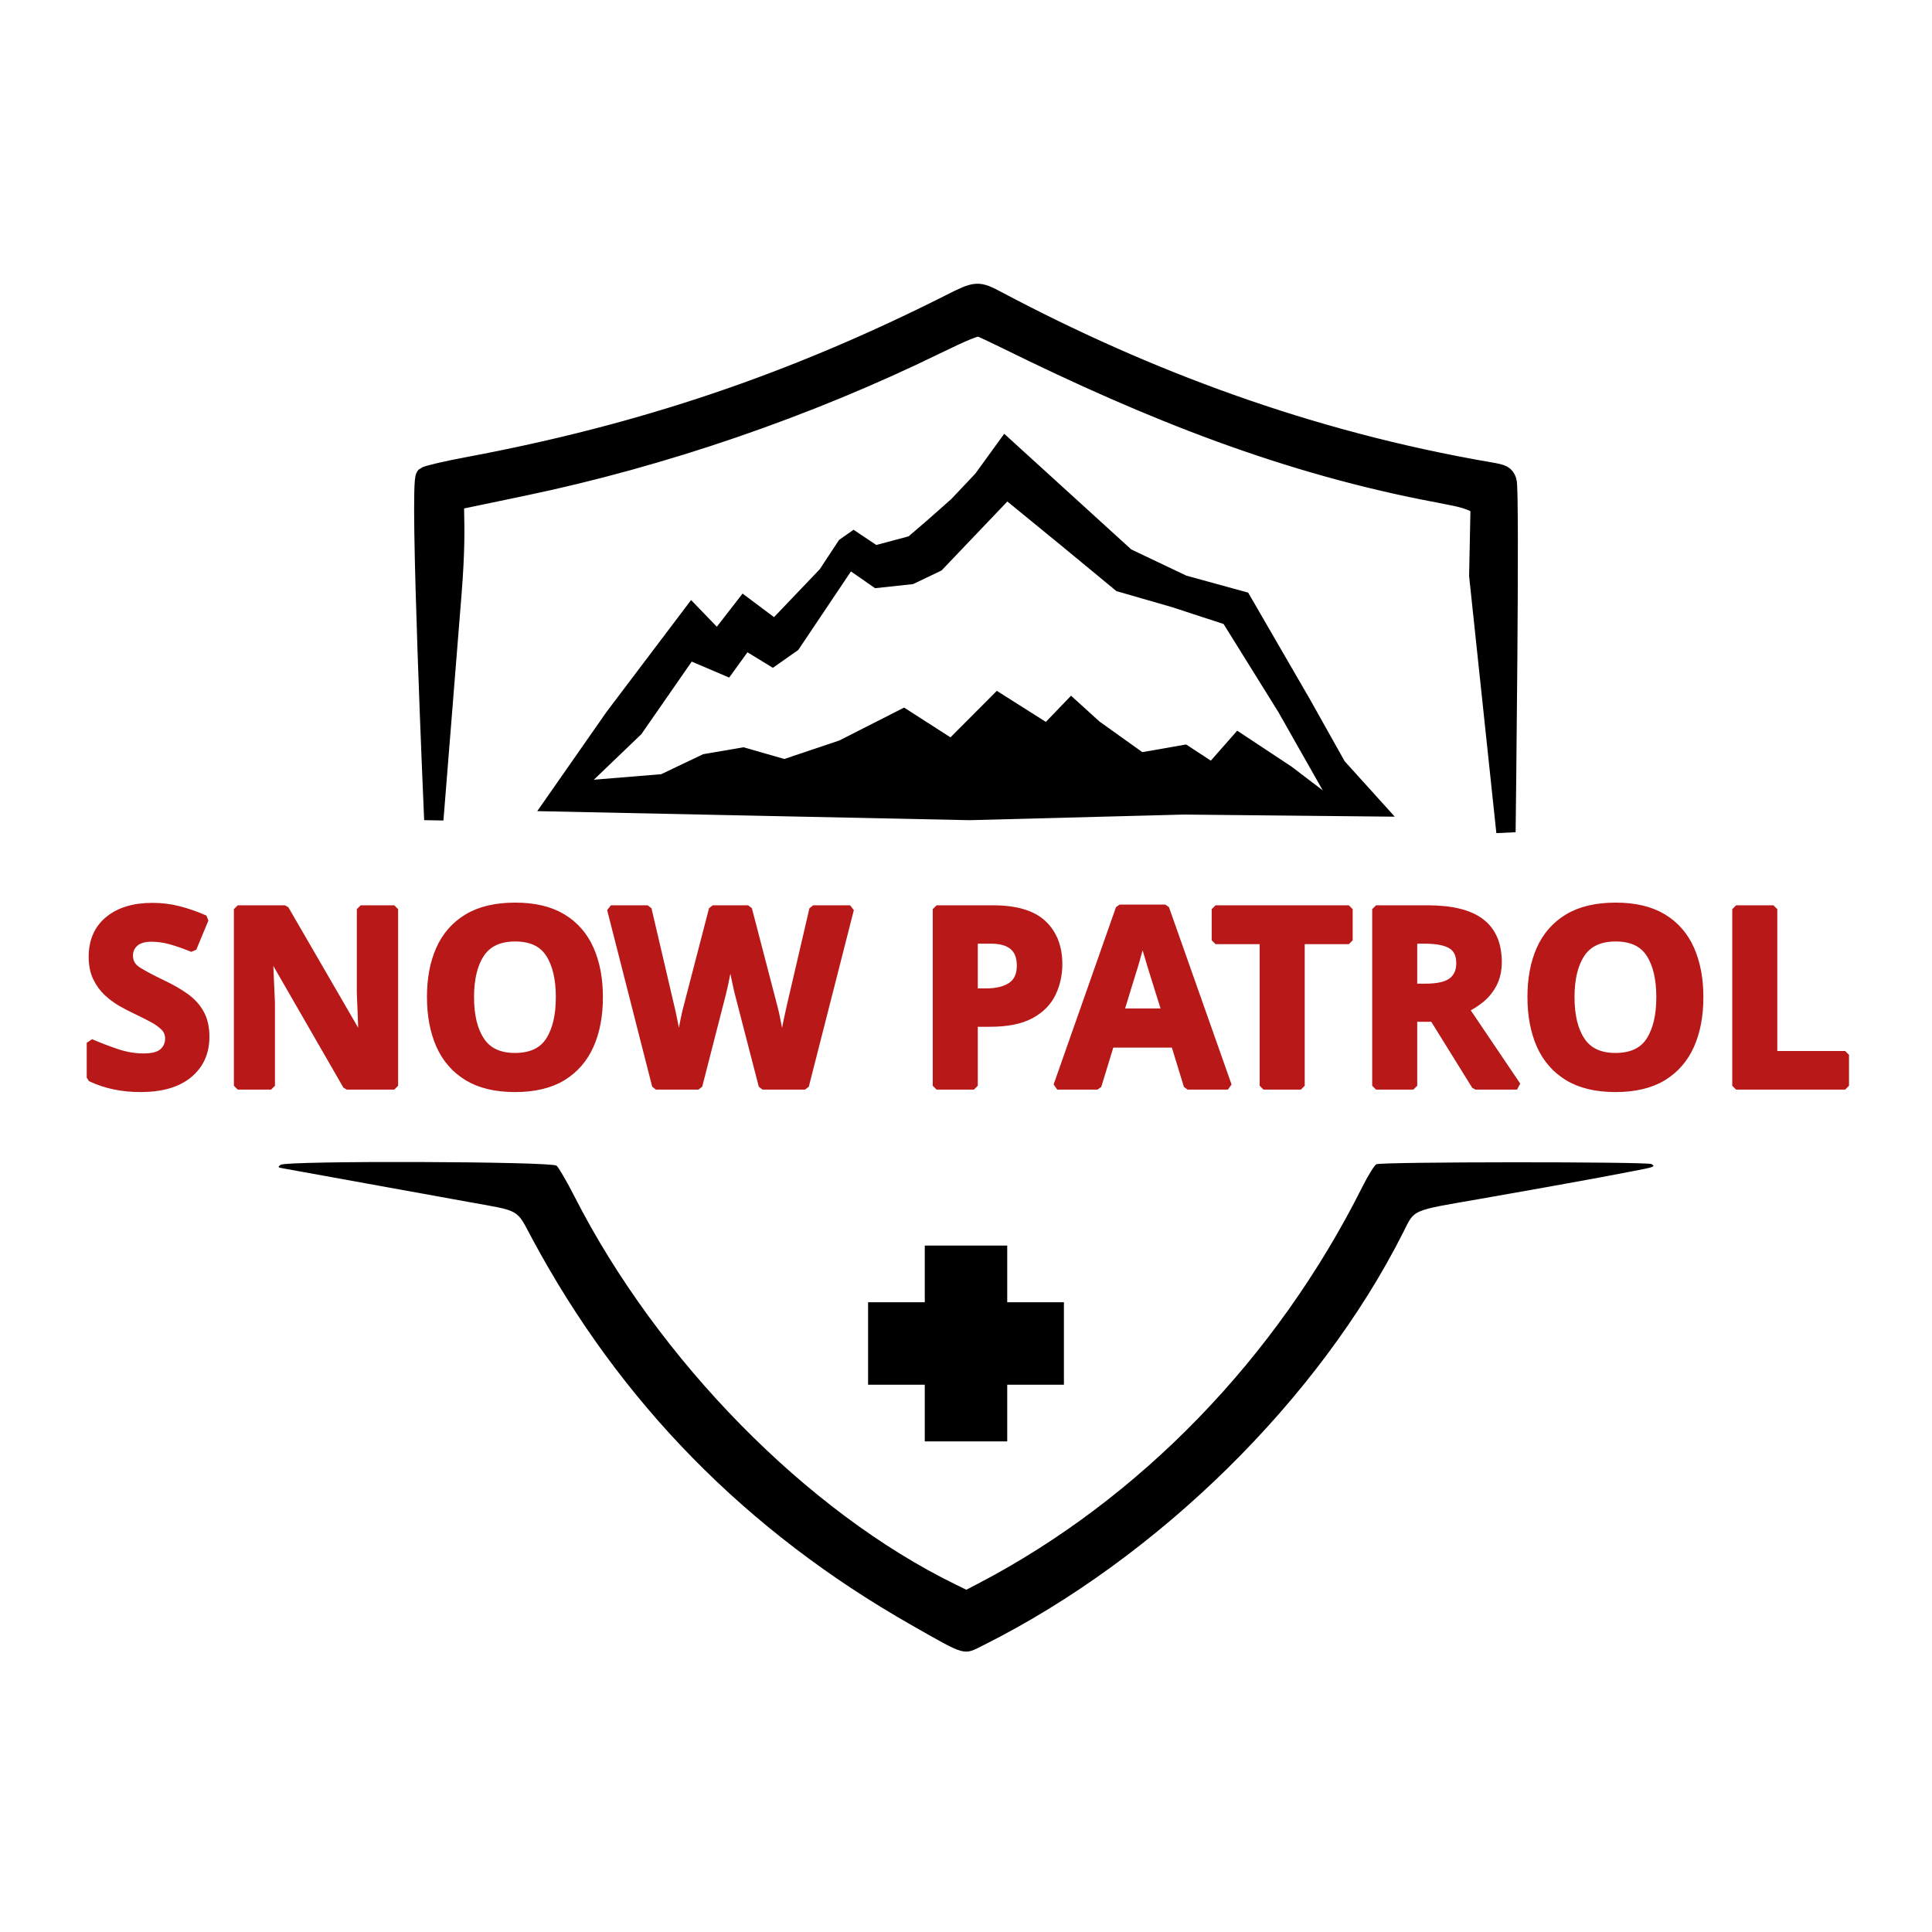
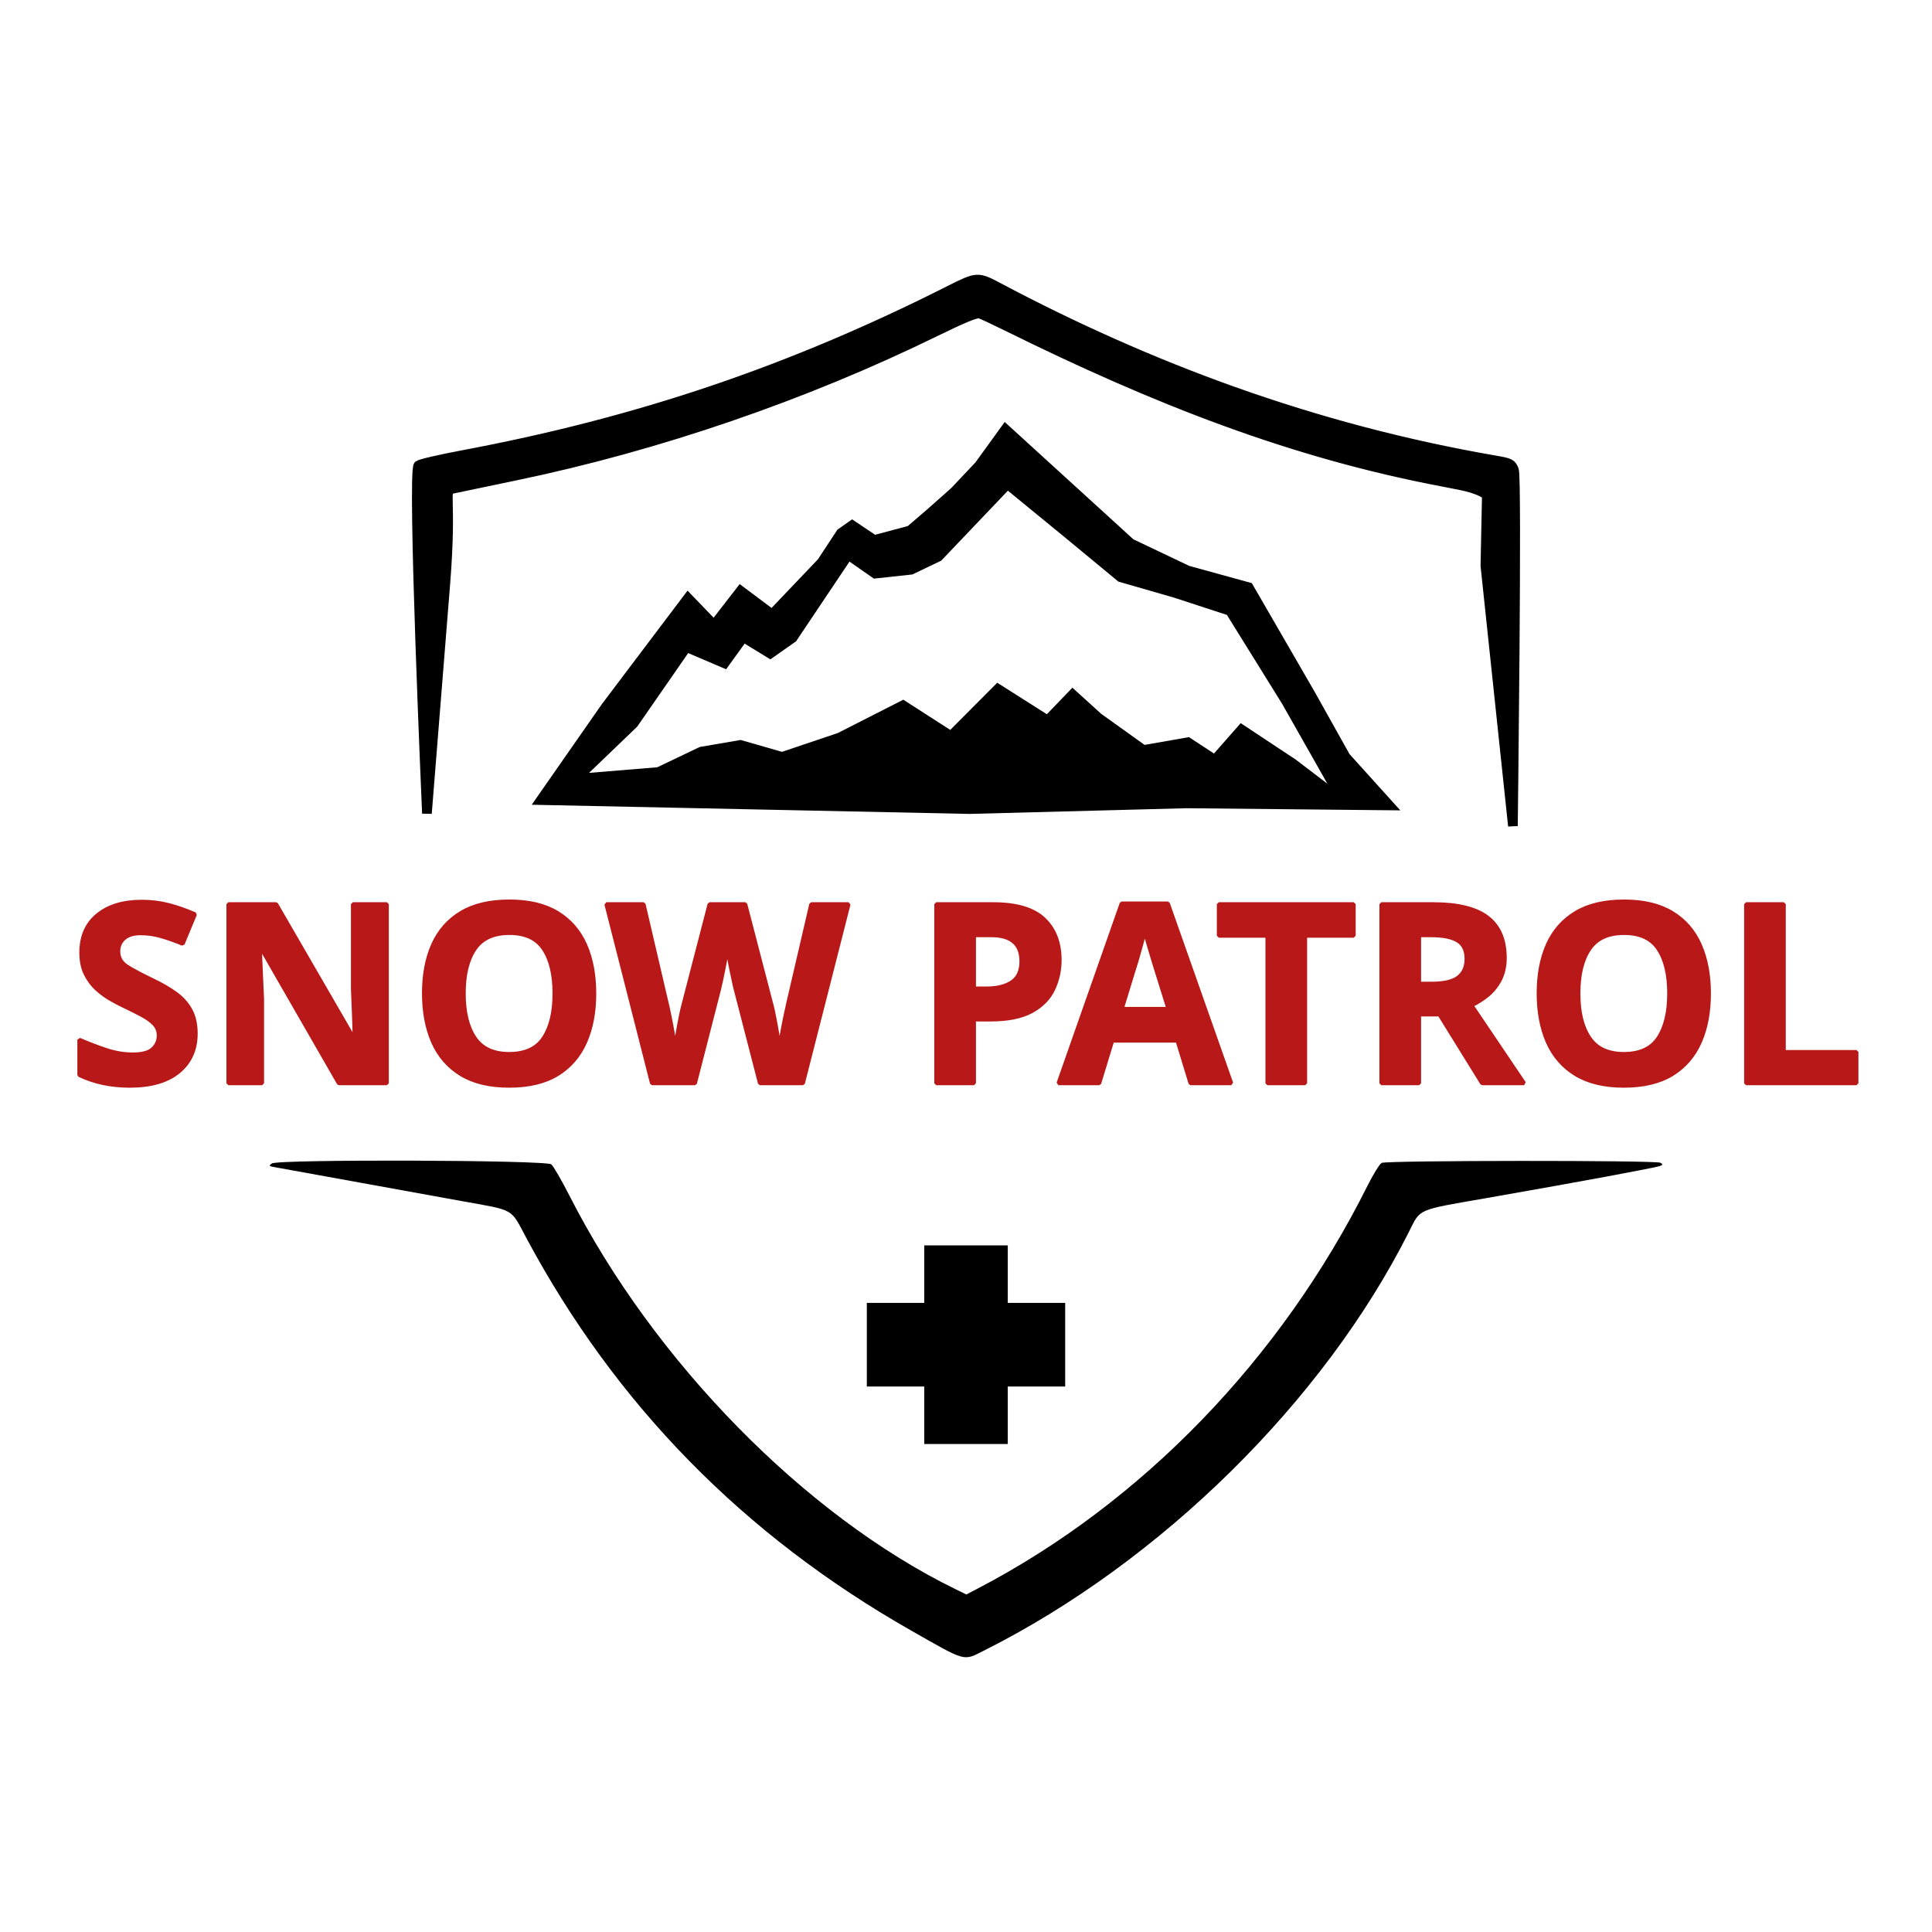
- <svg xmlns="http://www.w3.org/2000/svg" version="1.1" width="500" height="500" viewBox="0 0 500 500" id="svg12" xml:space="preserve">
+ <svg xmlns="http://www.w3.org/2000/svg" version="1.1" width="1000" height="1000" viewBox="0 0 1000 1000" id="svg12" xml:space="preserve">
  <defs id="defs12" />
  <g id="g13" transform="matrix(1.34666,0,0,1.34666,-1253.158,-1304.568)" style="stroke-width:0.743">
-     <path id="path0-0" d="m 984.503,1192.595 c -0.613,0.448 -0.57,0.502 0.559,0.701 0.672,0.119 7.94,1.435 16.15,2.924 8.211,1.49 16.871,3.058 19.245,3.486 10.313,1.859 9.255,1.256 12.354,7.033 16.928,31.551 41.168,56.256 72.898,74.297 10.67,6.068 9.913,5.86 13.946,3.837 33.501,-16.798 64.435,-47.239 80.578,-79.292 2.271,-4.51 1.318,-4.096 14.828,-6.444 6.794,-1.181 20.644,-3.661 23.022,-4.123 0.989,-0.193 3.66,-0.702 5.935,-1.132 4.517,-0.855 4.727,-0.93 3.946,-1.424 -0.764,-0.483 -51.991,-0.455 -52.895,0.03 -0.385,0.206 -1.609,2.189 -2.72,4.406 -16.439,32.812 -42.755,59.976 -73.8,76.18 l -2.268,1.184 -2.049,-0.999 c -28.531,-13.911 -57.23,-43.124 -73.262,-74.574 -1.49,-2.922 -3.039,-5.587 -3.442,-5.922 -1.001,-0.831 -51.898,-0.992 -53.025,-0.168" stroke="none" fill="#0e2d6c" fill-rule="evenodd" style="fill:#000000;fill-opacity:1;stroke-width:0.743" />
-     <path id="path2" d="m 1113.148,1027.151 c -30.206,15.226 -59.081,24.98 -92.439,31.228 -4.309,0.807 -8.08,1.682 -8.38,1.944 -1.256,1.098 1.606,65.955 1.606,65.955 l 3.482,-43.462 c 1.323,-16.518 -0.424,-17.666 1.318,-18.043 0.507,-0.109 6.012,-1.257 12.23,-2.551 26.86,-5.587 54.635,-15.108 79.455,-27.239 5.416,-2.647 7.816,-3.618 8.431,-3.413 0.473,0.158 2.79,1.239 5.15,2.404 28.001,13.81 53.966,24.074 83.026,29.519 2.73,0.601 5.633,0.854 8.004,2.415 l -0.276,13.453 5.226,49.295 c 0,0 0.823,-65.879 0.199,-67.466 -0.463,-1.174 -0.747,-1.323 -3.396,-1.779 -34.955,-6.005 -66.201,-17.845 -94.44,-32.799 -3.901,-2.066 -4.047,-2.058 -9.196,0.538" stroke="none" fill="#5ffbfb" fill-rule="evenodd" style="fill:#000000;fill-opacity:1;stroke:#000000;stroke-width:3.713;stroke-linecap:square;stroke-linejoin:bevel;stroke-dasharray:none;stroke-opacity:1;paint-order:markers stroke fill" />
-     <path id="path0-1" d="m 1108.826,1068.687 -3.652,3.132 -6.203,1.657 -4.371,-2.924 -2.783,1.954 -3.7,5.619 -8.796,9.217 -6.048,-4.525 -4.946,6.37 -4.947,-5.129 -8.12,10.741 -8.12,10.741 -6.662,9.543 -6.662,9.543 41.536,0.869 41.536,0.869 41.173,-1.079 40.55,0.406 -9.627,-10.654 -6.667,-11.886 -11.877,-20.515 -11.877,-3.265 -10.591,-5.035 -12.209,-11.115 -12.209,-11.115 -5.537,7.641 -4.622,4.892 m 42.286,20.749 10.031,3.27 10.524,16.924 8.538,15.056 -5.993,-4.562 -10.449,-6.91 -5.069,5.756 -4.75,-3.107 -8.415,1.474 -8.225,-5.879 -5.476,-4.962 -4.841,5.028 -9.421,-5.966 -8.909,8.936 -8.909,-5.722 -12.425,6.314 -10.593,3.566 -7.845,-2.25 -7.761,1.33 -8.057,3.843 -12.945,1.063 9.136,-8.76 9.675,-13.94 7.196,3.069 3.517,-4.861 4.88,2.985 4.88,-3.427 10.129,-15.098 4.632,3.225 7.305,-0.788 5.473,-2.62 6.322,-6.627 6.322,-6.627 10.481,8.569 10.481,8.654" stroke="none" fill="#000000" fill-rule="evenodd" style="stroke-width:0.355" />
-     <path id="path0-07" d="m 1108.289,1213.562 v 5.447 h -5.447 -5.447 v 7.923 7.923 h 5.447 5.447 v 5.447 5.447 h 7.923 7.923 v -5.447 -5.447 h 5.447 5.447 v -7.923 -7.923 h -5.447 -5.447 v -5.447 -5.447 h -7.923 -7.923 v 5.447" stroke="none" fill="#000000" fill-rule="evenodd" style="stroke-width:0.077" />
-     <text xml:space="preserve" style="font-style:normal;font-variant:normal;font-weight:bold;font-stretch:normal;font-size:47.525px;line-height:0.2;font-family:Dubai;-inkscape-font-specification:'Dubai Bold';opacity:1;fill:#b81818;fill-opacity:1;stroke:#b81818;stroke-width:1.485;stroke-linecap:square;stroke-linejoin:bevel;stroke-dasharray:none;stroke-opacity:1;paint-order:stroke fill markers" x="945.791" y="1177.401" id="text14">
-       <tspan id="tspan14" style="font-style:normal;font-variant:normal;font-weight:600;font-stretch:normal;font-size:47.525px;font-family:Raleway;-inkscape-font-specification:'Raleway Semi-Bold';stroke-width:1.485" x="945.791" y="1177.401">SNOW PATROL</tspan>
-     </text>
+     <g id="g1" transform="matrix(2.025808,0,0,2.028592,-959.3751,-1003.356)" style="stroke-width:0.366">
+       <path id="path0-0" d="m 984.503,1192.595 c -0.613,0.448 -0.57,0.502 0.559,0.701 0.672,0.119 7.94,1.435 16.15,2.924 8.211,1.49 16.871,3.058 19.245,3.486 10.313,1.859 9.255,1.256 12.354,7.033 16.928,31.551 41.168,56.256 72.898,74.297 10.67,6.068 9.913,5.86 13.946,3.837 33.501,-16.798 64.435,-47.239 80.578,-79.292 2.271,-4.51 1.318,-4.096 14.828,-6.444 6.794,-1.181 20.644,-3.661 23.022,-4.123 0.989,-0.193 3.66,-0.702 5.935,-1.132 4.517,-0.855 4.727,-0.93 3.946,-1.424 -0.764,-0.483 -51.991,-0.455 -52.895,0.03 -0.385,0.206 -1.609,2.189 -2.72,4.406 -16.439,32.812 -42.755,59.976 -73.8,76.18 l -2.268,1.184 -2.049,-0.999 c -28.531,-13.911 -57.23,-43.124 -73.262,-74.574 -1.49,-2.922 -3.039,-5.587 -3.442,-5.922 -1.001,-0.831 -51.898,-0.992 -53.025,-0.168" stroke="none" fill="#0e2d6c" fill-rule="evenodd" style="fill:#000000;fill-opacity:1;stroke-width:0.366" />
+       <path id="path2" d="m 1113.148,1027.151 c -30.206,15.226 -59.081,24.98 -92.439,31.228 -4.309,0.807 -8.08,1.682 -8.38,1.944 -1.256,1.098 1.606,65.955 1.606,65.955 l 3.482,-43.462 c 1.323,-16.518 -0.424,-17.666 1.318,-18.043 0.507,-0.109 6.012,-1.257 12.23,-2.551 26.86,-5.587 54.635,-15.108 79.455,-27.239 5.416,-2.647 7.816,-3.618 8.431,-3.413 0.473,0.158 2.79,1.239 5.15,2.404 28.001,13.81 53.966,24.074 83.026,29.519 2.73,0.601 5.633,0.854 8.004,2.415 l -0.276,13.453 5.226,49.295 c 0,0 0.823,-65.879 0.199,-67.466 -0.463,-1.174 -0.747,-1.323 -3.396,-1.779 -34.955,-6.005 -66.201,-17.845 -94.44,-32.799 -3.901,-2.066 -4.047,-2.058 -9.196,0.538" stroke="none" fill="#5ffbfb" fill-rule="evenodd" style="fill:#000000;fill-opacity:1;stroke:#000000;stroke-width:1.832;stroke-linecap:square;stroke-linejoin:bevel;stroke-dasharray:none;stroke-opacity:1;paint-order:markers stroke fill" />
+       <path id="path0-1" d="m 1108.826,1068.687 -3.652,3.132 -6.203,1.657 -4.371,-2.924 -2.783,1.954 -3.7,5.619 -8.796,9.217 -6.048,-4.525 -4.946,6.37 -4.947,-5.129 -8.12,10.741 -8.12,10.741 -6.662,9.543 -6.662,9.543 41.536,0.869 41.536,0.869 41.173,-1.079 40.55,0.406 -9.627,-10.654 -6.667,-11.886 -11.877,-20.515 -11.877,-3.265 -10.591,-5.035 -12.209,-11.115 -12.209,-11.115 -5.537,7.641 -4.622,4.892 m 42.286,20.749 10.031,3.27 10.524,16.924 8.538,15.056 -5.993,-4.562 -10.449,-6.91 -5.069,5.756 -4.75,-3.107 -8.415,1.474 -8.225,-5.879 -5.476,-4.962 -4.841,5.028 -9.421,-5.966 -8.909,8.936 -8.909,-5.722 -12.425,6.314 -10.593,3.566 -7.845,-2.25 -7.761,1.33 -8.057,3.843 -12.945,1.063 9.136,-8.76 9.675,-13.94 7.196,3.069 3.517,-4.861 4.88,2.985 4.88,-3.427 10.129,-15.098 4.632,3.225 7.305,-0.788 5.473,-2.62 6.322,-6.627 6.322,-6.627 10.481,8.569 10.481,8.654" stroke="none" fill="#000000" fill-rule="evenodd" style="stroke-width:0.175" />
+       <path id="path0-07" d="m 1108.289,1213.562 v 5.447 h -5.447 -5.447 v 7.923 7.923 h 5.447 5.447 v 5.447 5.447 h 7.923 7.923 v -5.447 -5.447 h 5.447 5.447 v -7.923 -7.923 h -5.447 -5.447 v -5.447 -5.447 h -7.923 -7.923 v 5.447" stroke="none" fill="#000000" fill-rule="evenodd" style="stroke-width:0.038" />
+       <text xml:space="preserve" style="font-style:normal;font-variant:normal;font-weight:bold;font-stretch:normal;font-size:47.525px;line-height:0.2;font-family:Dubai;-inkscape-font-specification:'Dubai Bold';opacity:1;fill:#b81818;fill-opacity:1;stroke:#b81818;stroke-width:0.733;stroke-linecap:square;stroke-linejoin:bevel;stroke-dasharray:none;stroke-opacity:1;paint-order:stroke fill markers" x="945.791" y="1177.401" id="text14">
+         <tspan id="tspan14" style="font-style:normal;font-variant:normal;font-weight:600;font-stretch:normal;font-size:47.525px;font-family:Raleway;-inkscape-font-specification:'Raleway Semi-Bold';stroke-width:0.733" x="945.791" y="1177.401">SNOW PATROL</tspan>
+       </text>
+     </g>
  </g>
</svg>
